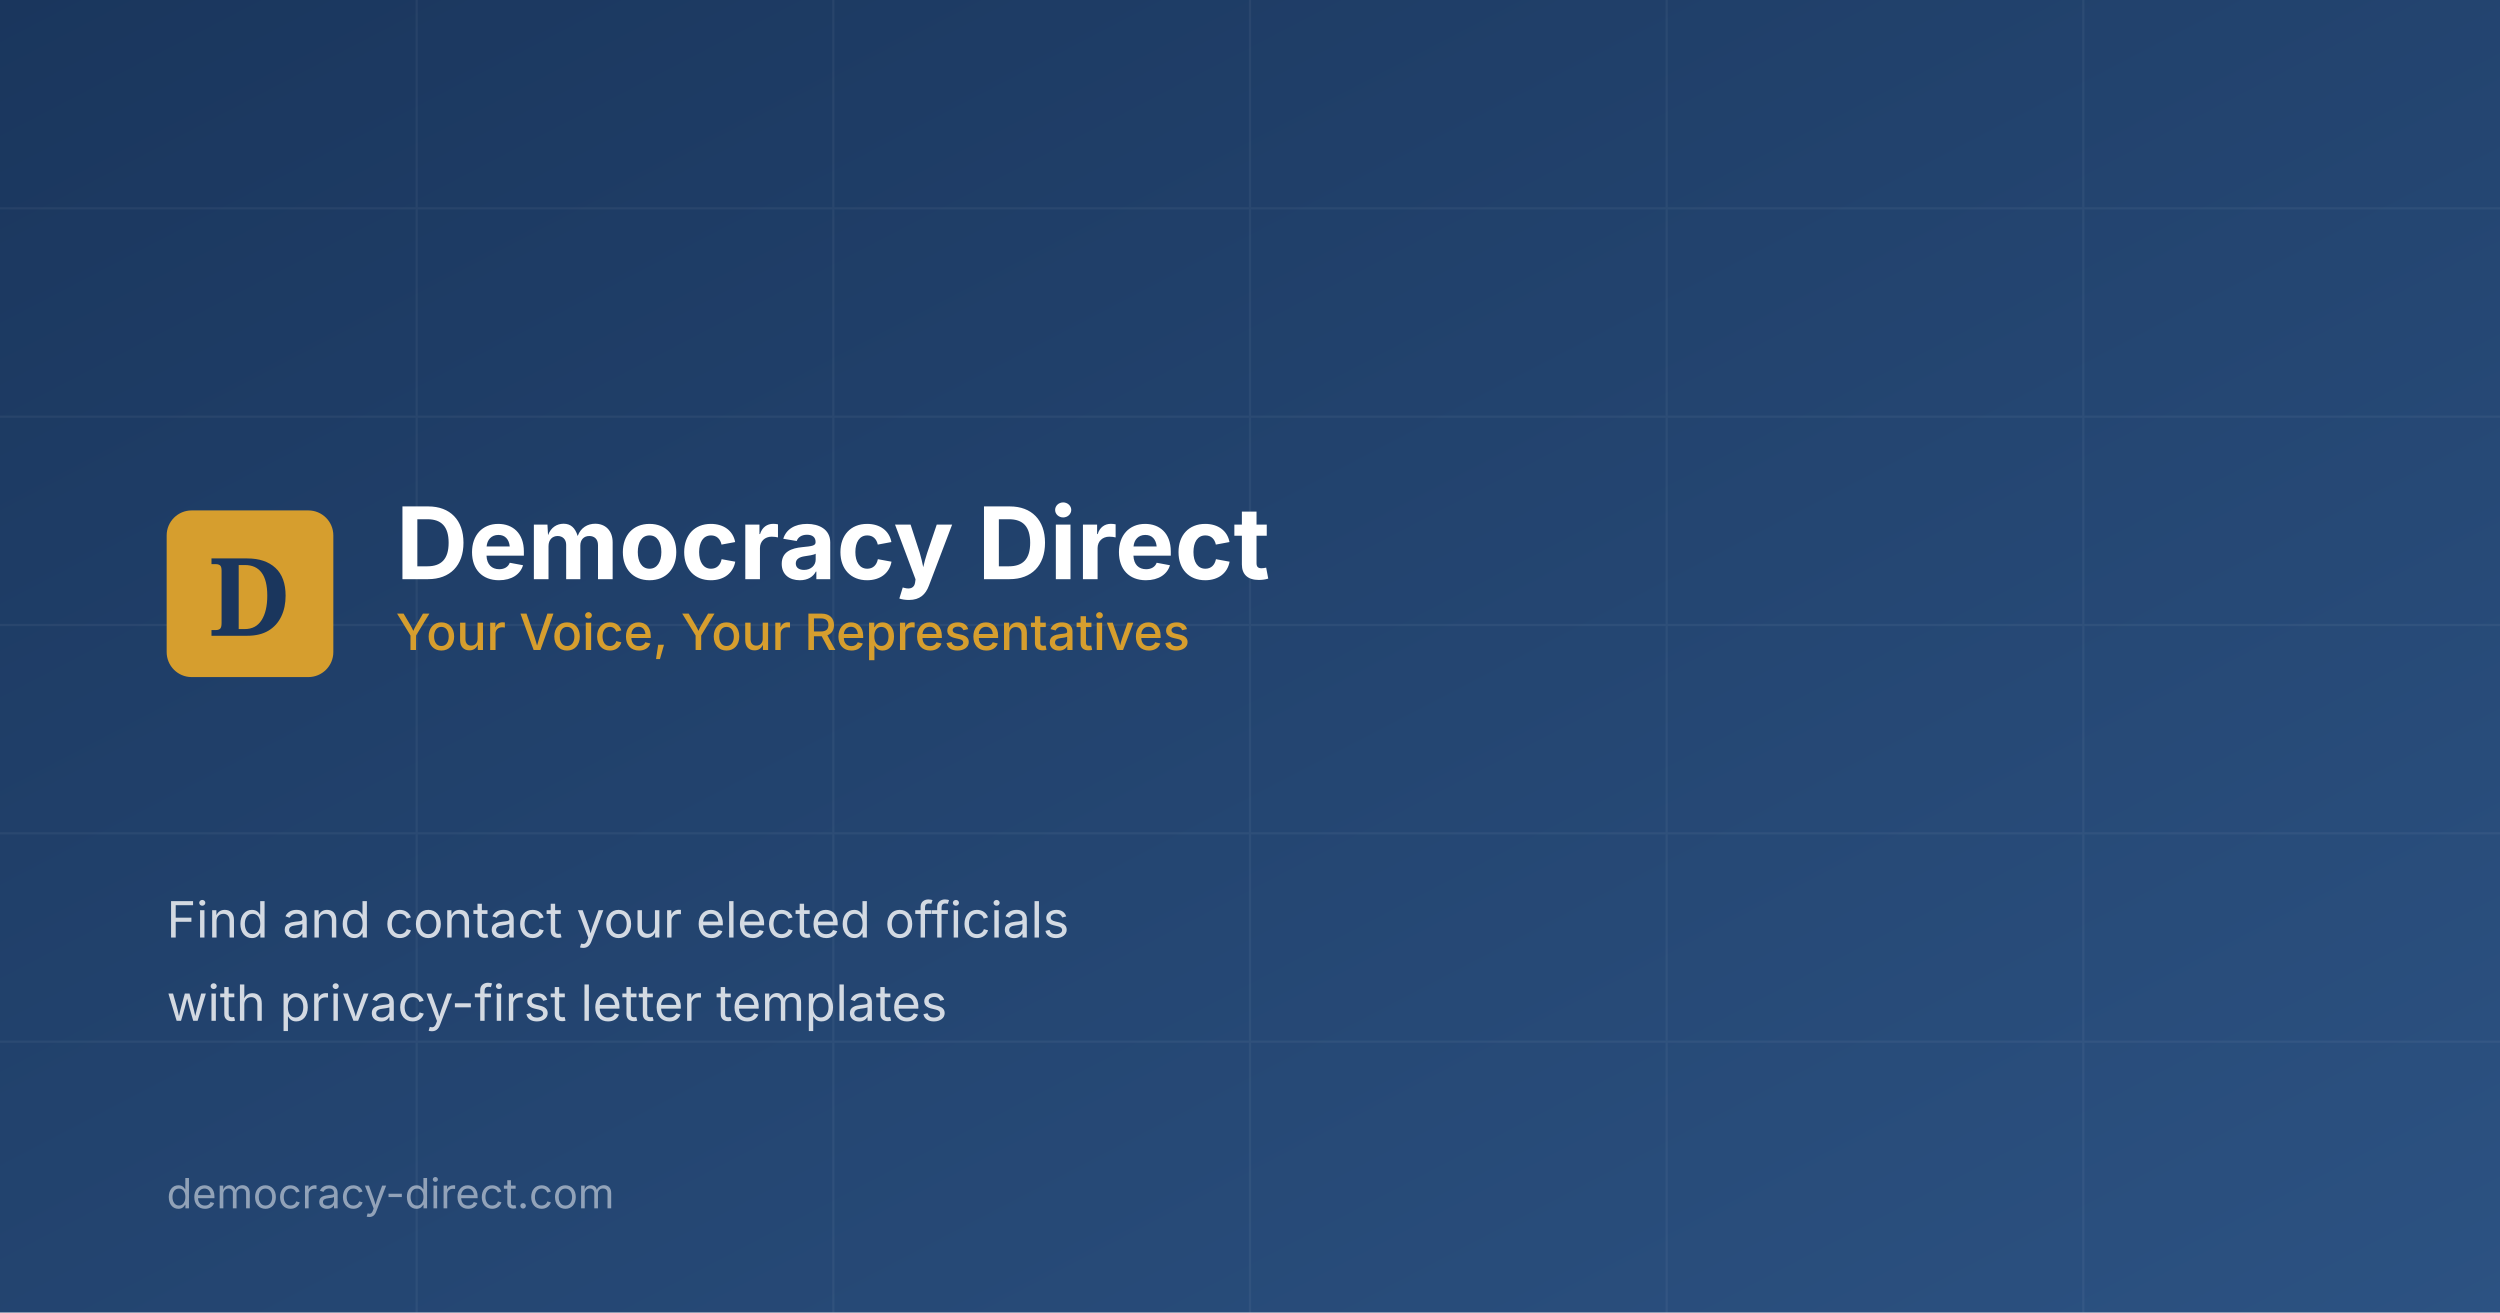
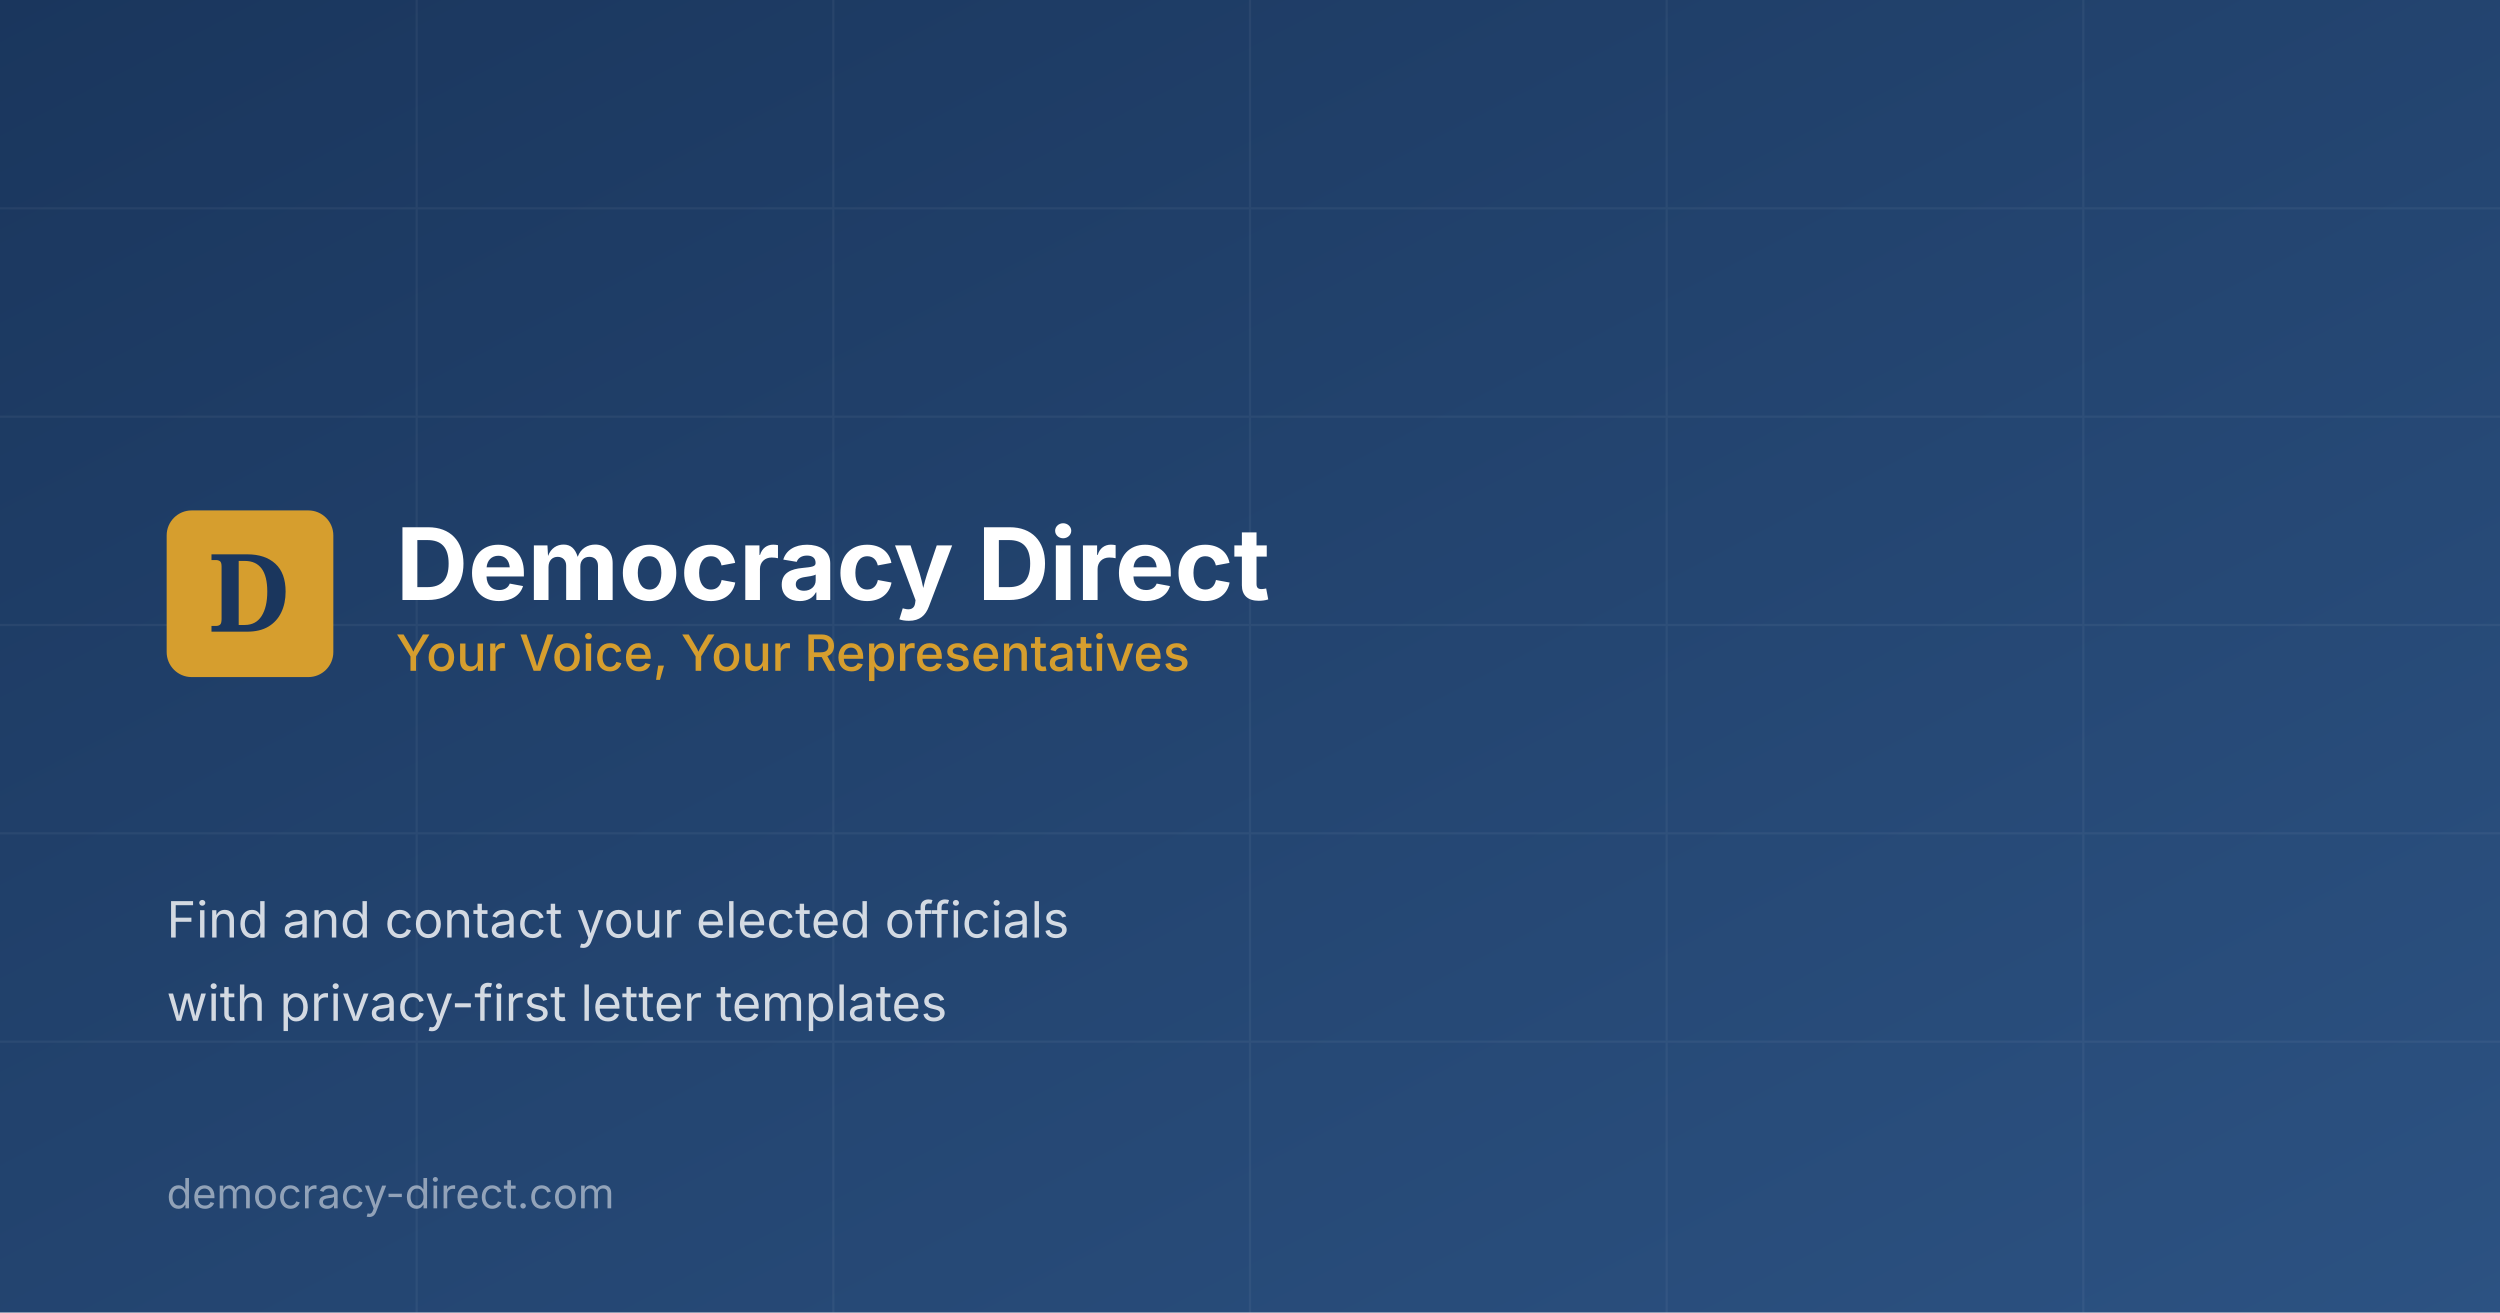
<svg xmlns="http://www.w3.org/2000/svg" viewBox="0 0 1200 630">
  <defs>
    <linearGradient id="bg" x1="0%" y1="0%" x2="100%" y2="100%">
      <stop offset="0%" style="stop-color:#1a365d" />
      <stop offset="100%" style="stop-color:#2c5282" />
    </linearGradient>
  </defs>
  <rect width="1200" height="630" fill="url(#bg)" />
  <g opacity="0.05" stroke="#fff" stroke-width="1">
    <line x1="0" y1="100" x2="1200" y2="100" />
    <line x1="0" y1="200" x2="1200" y2="200" />
    <line x1="0" y1="300" x2="1200" y2="300" />
    <line x1="0" y1="400" x2="1200" y2="400" />
    <line x1="0" y1="500" x2="1200" y2="500" />
    <line x1="200" y1="0" x2="200" y2="630" />
    <line x1="400" y1="0" x2="400" y2="630" />
    <line x1="600" y1="0" x2="600" y2="630" />
    <line x1="800" y1="0" x2="800" y2="630" />
    <line x1="1000" y1="0" x2="1000" y2="630" />
  </g>
  <rect x="80" y="245" width="80" height="80" rx="12" fill="#d69e2e" />
-   <text x="120" y="285" dominant-baseline="central" text-anchor="middle" fill="#1a365d" font-family="Georgia, serif" font-size="52" font-weight="bold">D</text>
-   <text x="190" y="278" fill="#ffffff" font-family="system-ui, -apple-system, sans-serif" font-size="48" font-weight="700">Democracy Direct</text>
-   <text x="190" y="312" fill="#d69e2e" font-family="system-ui, -apple-system, sans-serif" font-size="24" font-weight="500">Your Voice, Your Representatives</text>
+   <text x="120" y="285" dy="0.35em" text-anchor="middle" fill="#1a365d" font-family="Georgia, serif" font-size="52" font-weight="bold">D</text>
+   <text x="190" y="288" fill="#ffffff" font-family="system-ui, -apple-system, sans-serif" font-size="48" font-weight="700">Democracy Direct</text>
+   <text x="190" y="322" fill="#d69e2e" font-family="system-ui, -apple-system, sans-serif" font-size="24" font-weight="500">Your Voice, Your Representatives</text>
  <text x="80" y="450" fill="rgba(255,255,255,0.8)" font-family="system-ui, -apple-system, sans-serif" font-size="24">Find and contact your elected officials</text>
  <text x="80" y="490" fill="rgba(255,255,255,0.8)" font-family="system-ui, -apple-system, sans-serif" font-size="24">with privacy-first letter templates</text>
  <text x="80" y="580" fill="rgba(255,255,255,0.5)" font-family="system-ui, -apple-system, sans-serif" font-size="20">democracy-direct.com</text>
</svg>
